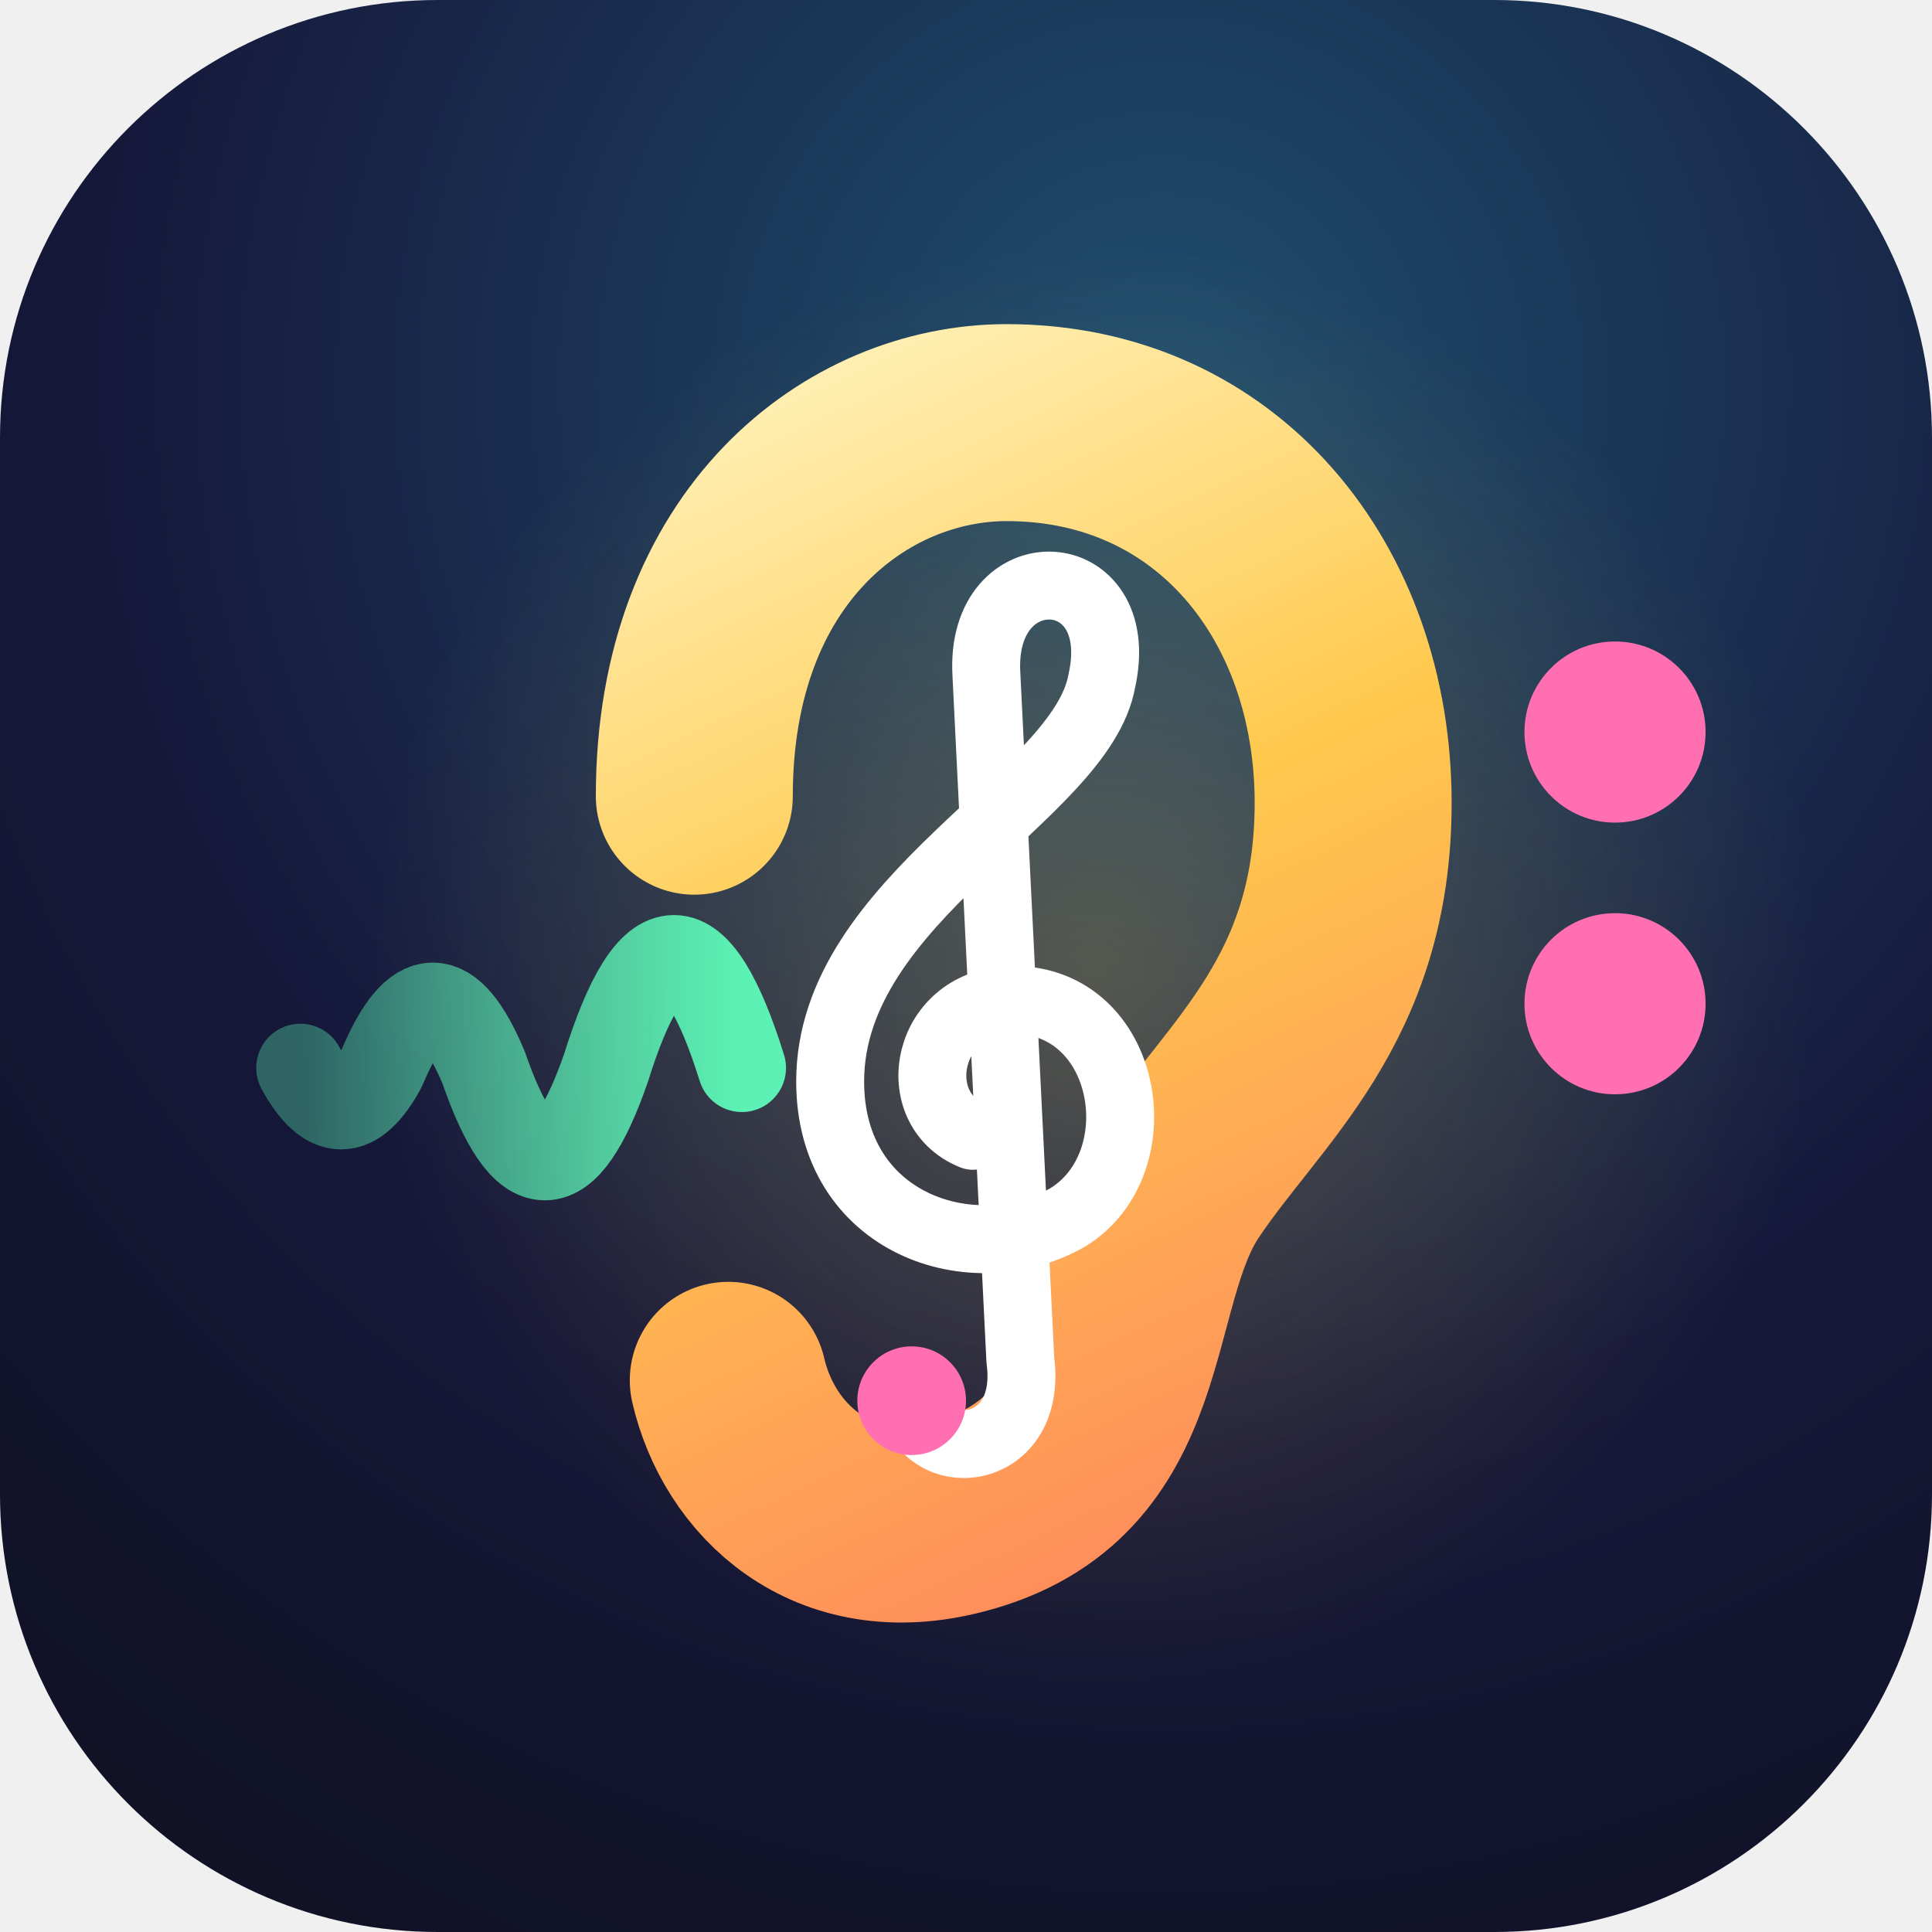
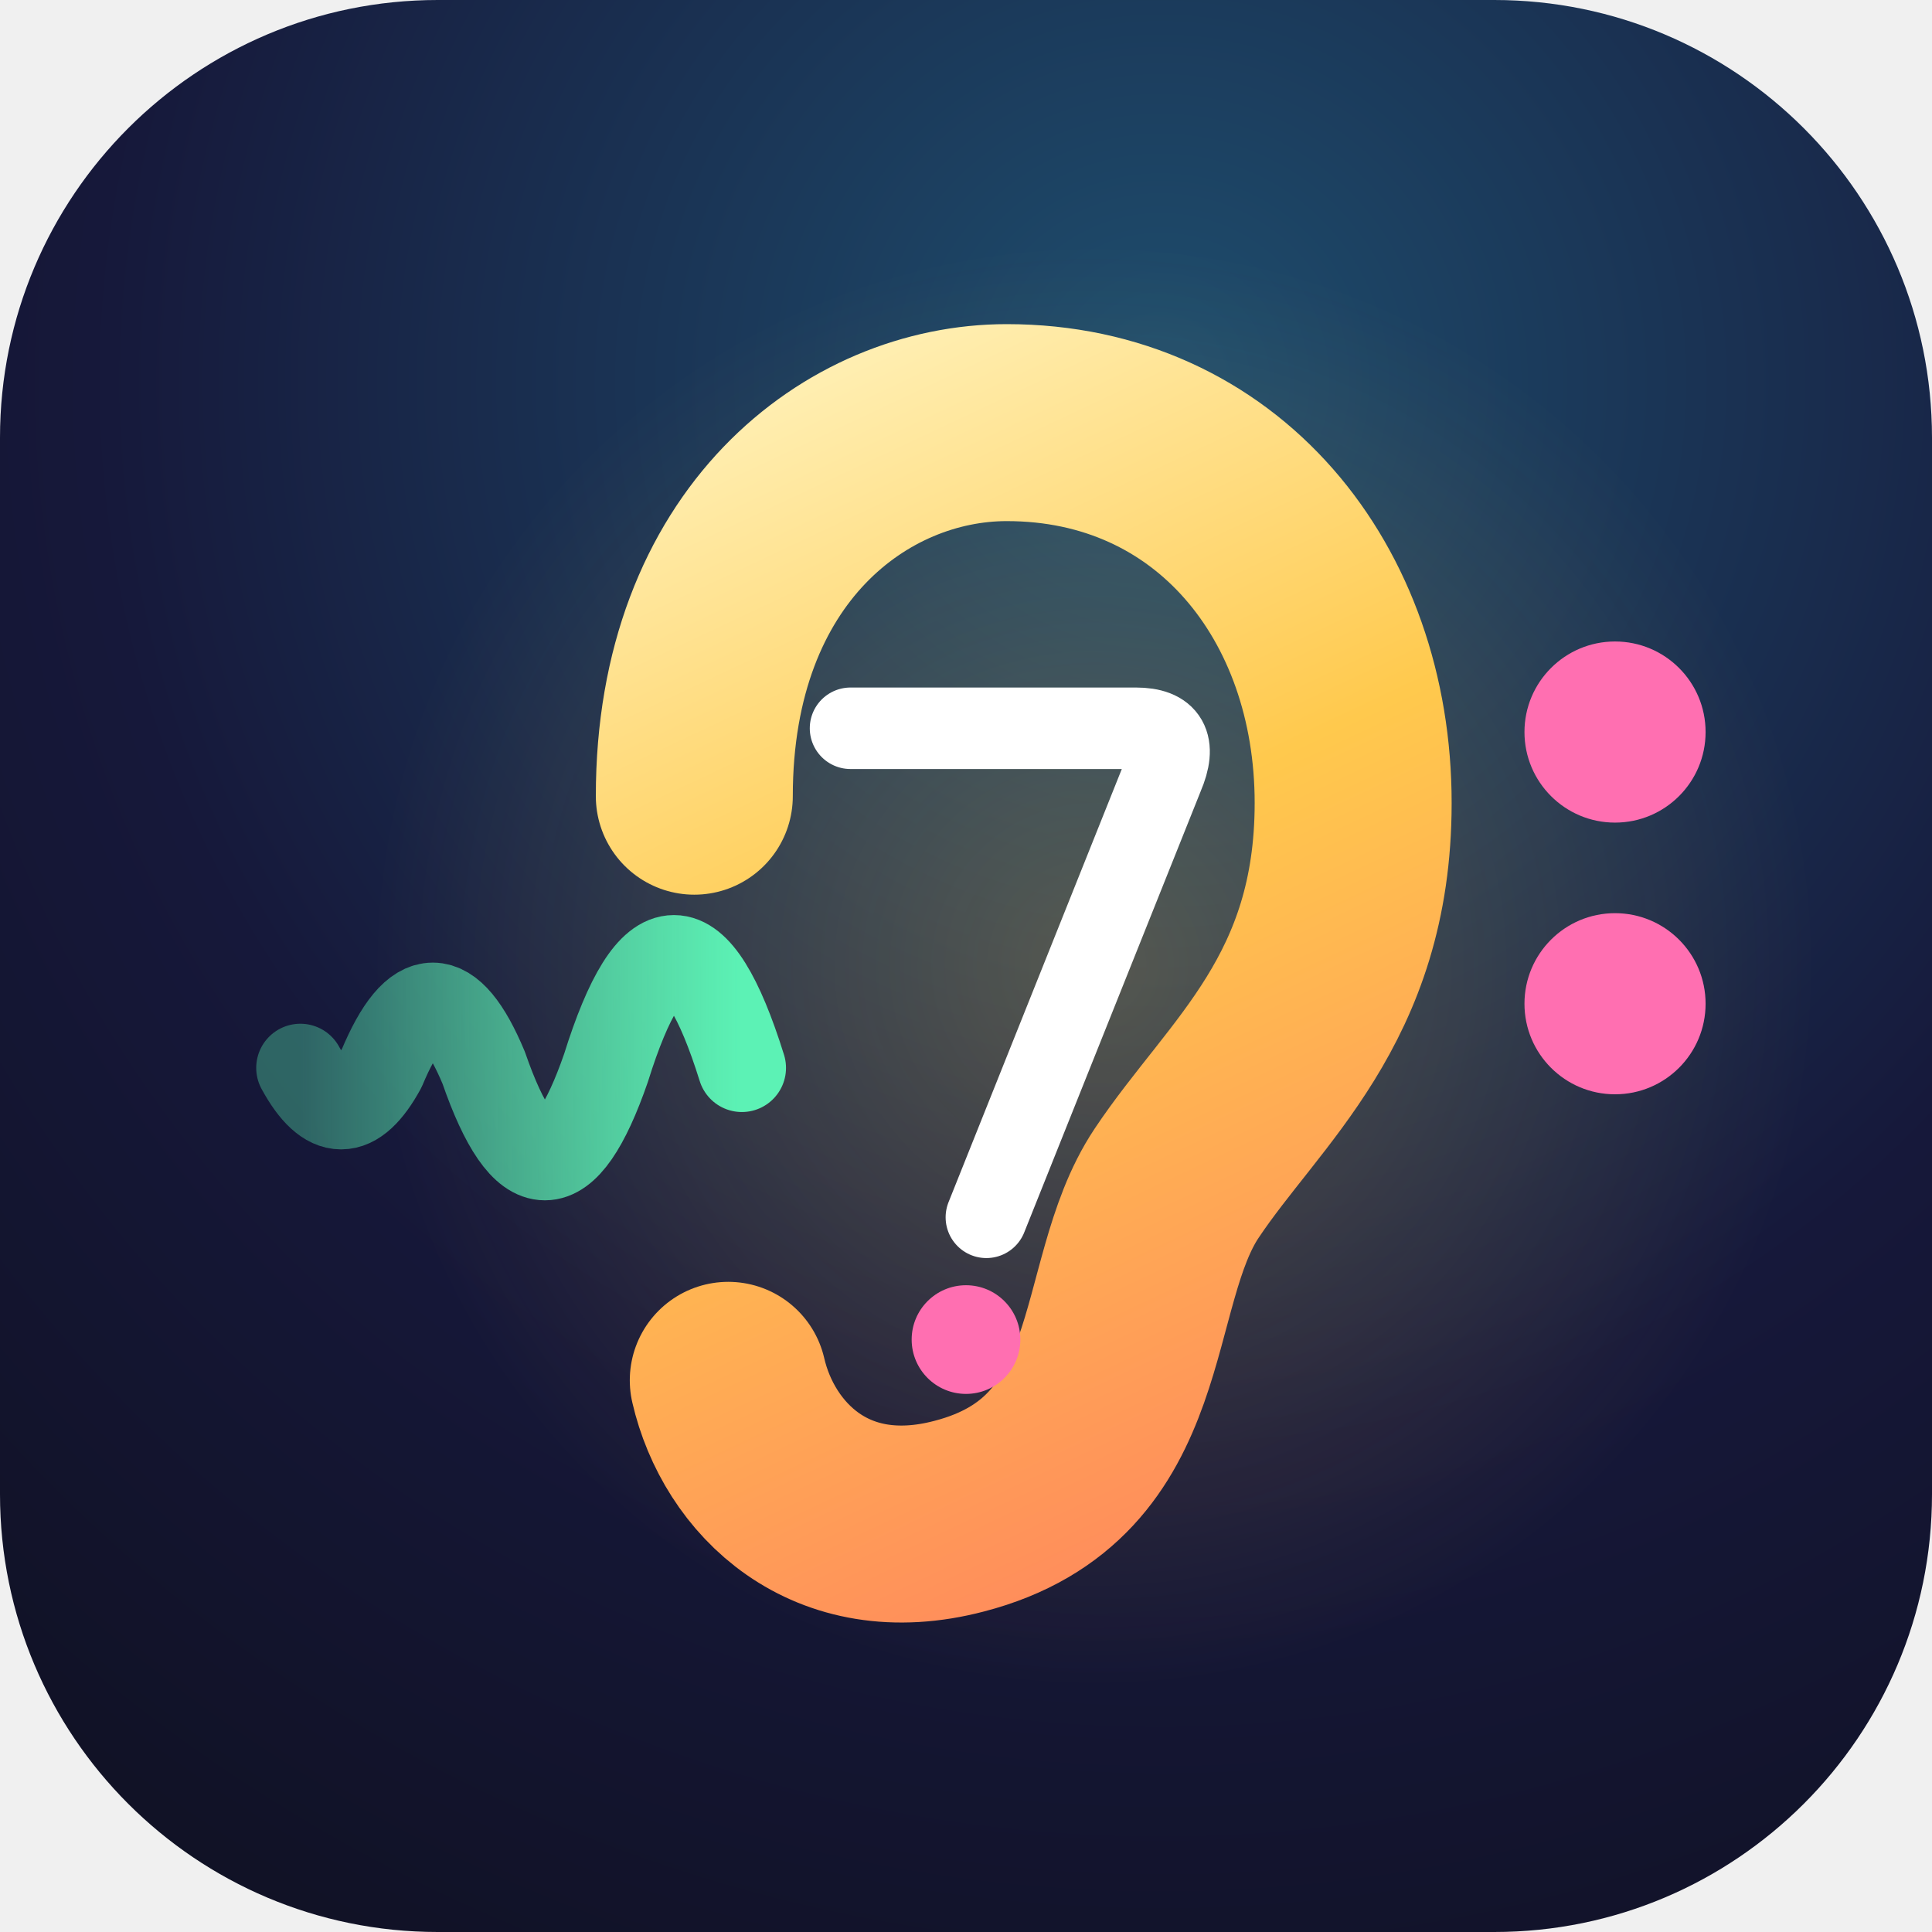
<svg xmlns="http://www.w3.org/2000/svg" viewBox="0 0 512 512">
  <defs>
    <radialGradient id="bg" cx="0.6" cy="0.2" r="1">
      <stop offset="0" stop-color="#1E4E6E" />
      <stop offset="0.55" stop-color="#16183A" />
      <stop offset="1" stop-color="#0F1020" />
    </radialGradient>
    <linearGradient id="ear" gradientUnits="userSpaceOnUse" x1="220" y1="90" x2="380" y2="430">
      <stop offset="0" stop-color="#FFF1B8" />
      <stop offset="0.45" stop-color="#FFC94D" />
      <stop offset="1" stop-color="#FF8A5C" />
    </linearGradient>
    <linearGradient id="mint" x1="0" y1="0" x2="0" y2="1">
      <stop offset="0" stop-color="#B8FFE4" />
      <stop offset="1" stop-color="#3FC7E0" />
    </linearGradient>
    <linearGradient id="waveIn" x1="0" y1="0" x2="1" y2="0">
      <stop offset="0" stop-color="#5CE1E6" stop-opacity="0.55" />
      <stop offset="1" stop-color="#5CF2B5" />
    </linearGradient>
    <linearGradient id="waveOut" x1="0" y1="0" x2="1" y2="0">
      <stop offset="0" stop-color="#5CF2B5" stop-opacity="0.35" />
      <stop offset="1" stop-color="#5CF2B5" />
    </linearGradient>
    <linearGradient id="wavePink" x1="0" y1="0" x2="1" y2="0">
      <stop offset="0" stop-color="#9C8CFF" stop-opacity="0.7" />
      <stop offset="1" stop-color="#FF6FB1" />
    </linearGradient>
    <radialGradient id="glow" cx="0.5" cy="0.5" r="0.5">
      <stop offset="0" stop-color="#FFC94D" stop-opacity="0.26" />
      <stop offset="1" stop-color="#FFC94D" stop-opacity="0" />
    </radialGradient>
  </defs>
  <rect width="512" height="512" rx="116" fill="url(#bg)" />
  <circle cx="290" cy="256" r="190" fill="url(#glow)" />
  <g transform="translate(256 256) scale(0.9) translate(-306 -256)">
    <path d="M 240 286 Q 220 222 200 286 Q 182 338 164 286 Q 149 250 134 286 Q 122 308 110 286" fill="none" stroke="url(#waveOut)" stroke-width="26" stroke-linecap="round" stroke-linejoin="round" />
    <path d="M 226 206 C 226 132 274 96 318 96 C 380 96 420 146 420 208 C 420 266 388 290 368 320 C 348 350 358 404 304 418 C 266 428 242 404 236 378" fill="none" stroke="url(#ear)" stroke-width="58" stroke-linecap="round" stroke-linejoin="round" />
-     <path d="M 290 382 C 292 404 326 402 322 372 L 312 170 C 310 134 354 136 346 172 C 340 206 266 236 266 290 C 266 332 308 346 336 330 C 362 314 354 266 320 266 C 294 266 288 298 308 306" fill="none" stroke="#FFFFFF" stroke-width="20" stroke-linecap="round" stroke-linejoin="round" />
-     <circle cx="290" cy="384" r="16" fill="#FF6FB1" />
+     <path d="M 272 186 L 356 186 Q 370 186 364 200 L 312 330" fill="none" stroke="#FFFFFF" stroke-width="24" stroke-linecap="round" stroke-linejoin="round" />
+     <circle cx="306" cy="366" r="16" fill="#FF6FB1" />
  </g>
  <circle cx="428" cy="194" r="24" fill="#FF6FB1" />
  <circle cx="428" cy="266" r="24" fill="#FF6FB1" />
</svg>
